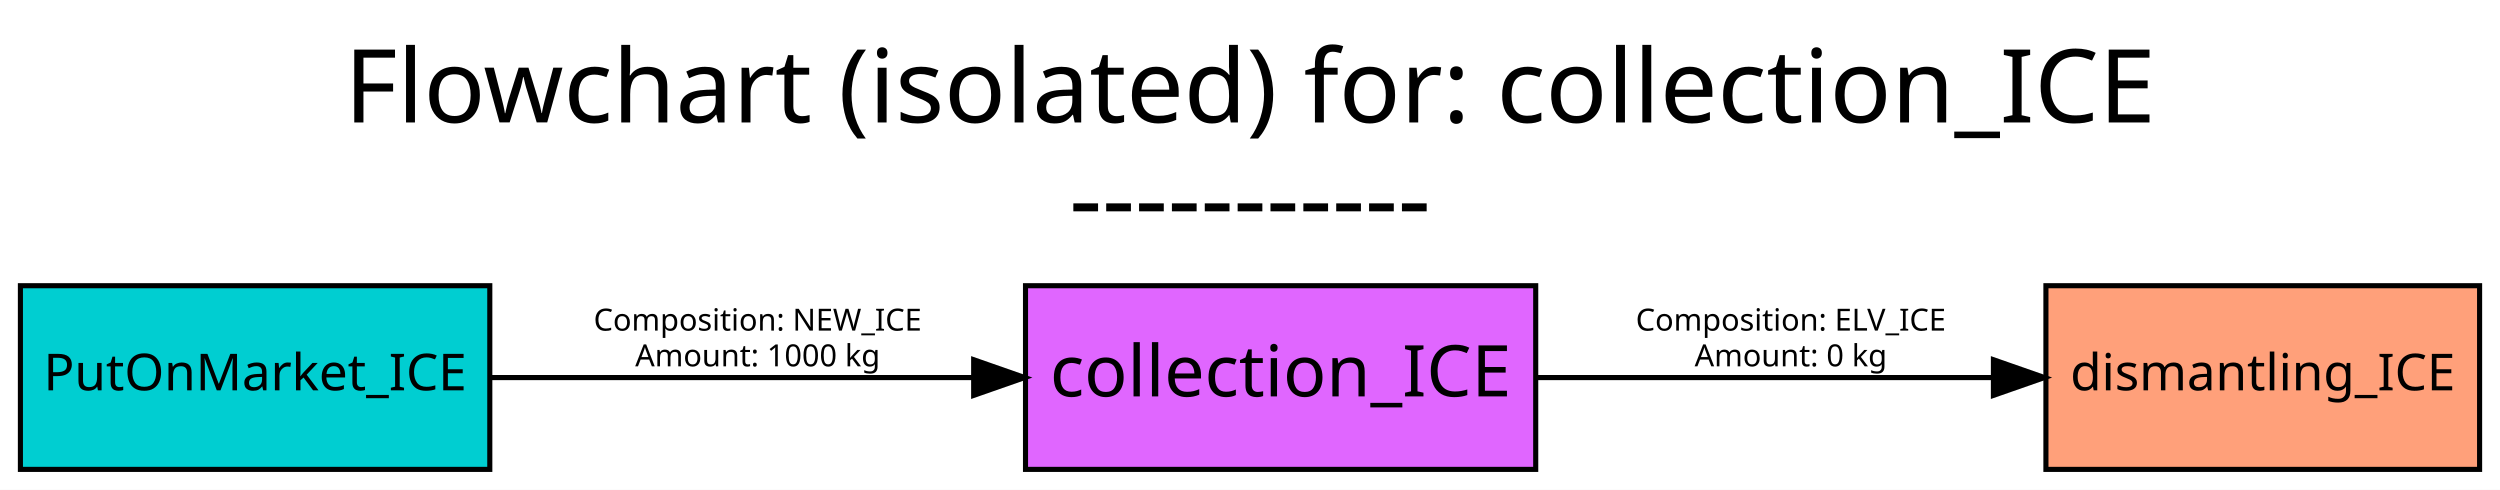
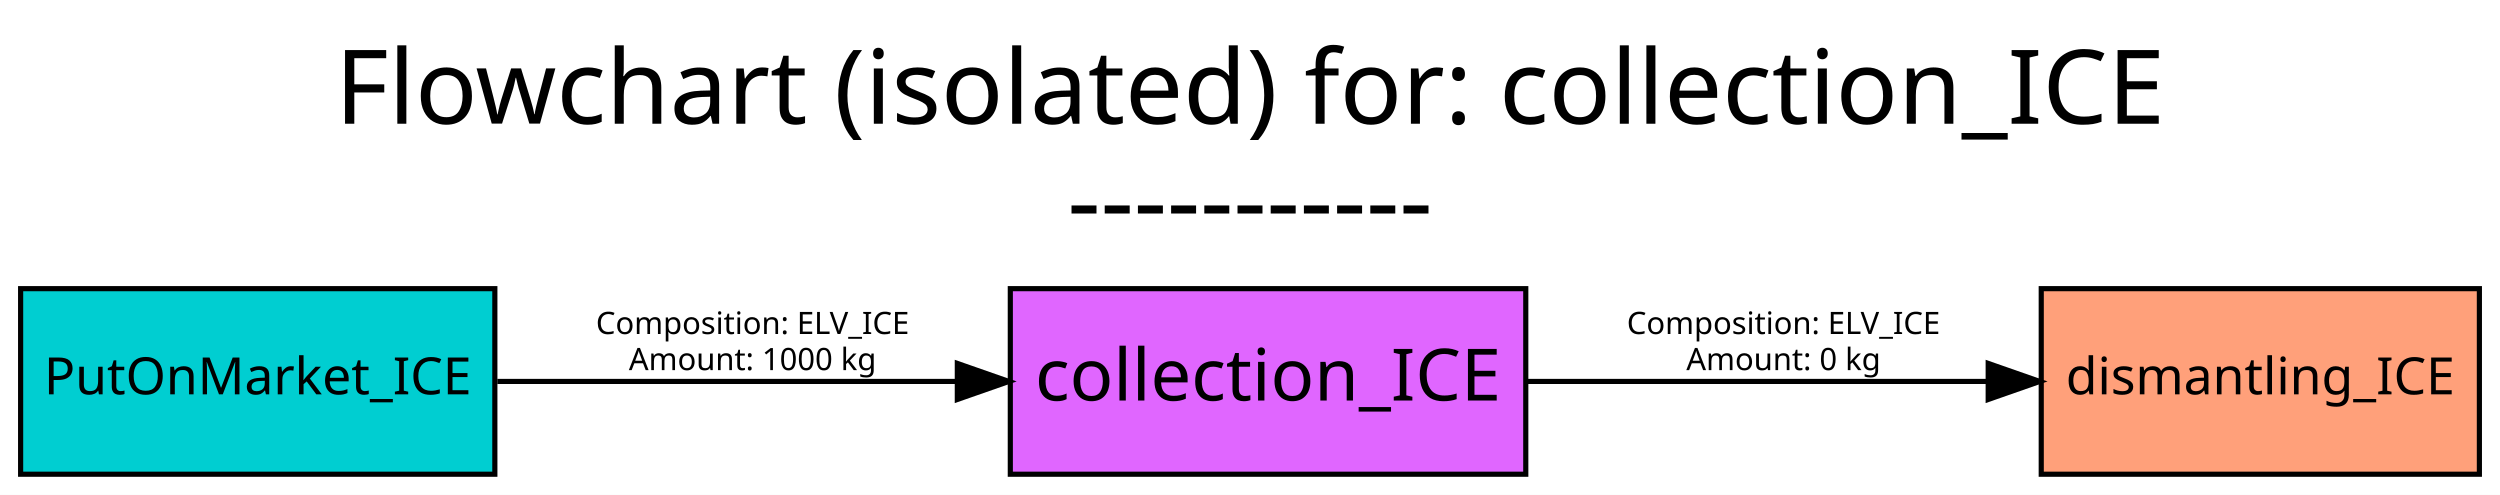
- <svg xmlns="http://www.w3.org/2000/svg" width="490pt" height="96pt" viewBox="0.00 0.00 490.00 96.00">
+ <svg xmlns="http://www.w3.org/2000/svg" width="485pt" height="96pt" viewBox="0.00 0.00 485.00 96.00">
  <g id="graph0" class="graph" transform="scale(1 1) rotate(0) translate(4 92)">
-     <polygon fill="white" stroke="transparent" points="-4,4 -4,-92 486,-92 486,4 -4,4" />
-     <text text-anchor="middle" x="241" y="-68" font-family="Cabin" font-size="20.00">Flowchart (isolated) for: collection_ICE</text>
-     <text text-anchor="middle" x="241" y="-46" font-family="Cabin" font-size="20.00">-----------</text>
+     <polygon fill="white" stroke="transparent" points="-4,4 -4,-92 481,-92 481,4 -4,4" />
+     <text text-anchor="middle" x="238.5" y="-68" font-family="Cabin" font-size="20.00">Flowchart (isolated) for: collection_ICE</text>
+     <text text-anchor="middle" x="238.5" y="-46" font-family="Cabin" font-size="20.00">-----------</text>
    <g id="node1" class="node">
-       <polygon fill="#e066ff" stroke="black" points="297,-36 197,-36 197,0 297,0 297,-36" />
-       <text text-anchor="middle" x="247" y="-14.3" font-family="Cabin" font-size="14.00">collection_ICE</text>
+       <polygon fill="#e066ff" stroke="black" points="292,-36 192,-36 192,0 292,0 292,-36" />
+       <text text-anchor="middle" x="242" y="-14.3" font-family="Cabin" font-size="14.00">collection_ICE</text>
    </g>
    <g id="node3" class="node">
-       <polygon fill="#ffa07a" stroke="black" points="482,-36 397,-36 397,0 482,0 482,-36" />
-       <text text-anchor="middle" x="439.5" y="-15.5" font-family="Cabin" font-size="10.00">dismantling_ICE</text>
+       <polygon fill="#ffa07a" stroke="black" points="477,-36 392,-36 392,0 477,0 477,-36" />
+       <text text-anchor="middle" x="434.5" y="-15.5" font-family="Cabin" font-size="10.00">dismantling_ICE</text>
    </g>
    <g id="edge2" class="edge">
-       <path fill="none" stroke="black" d="M297.06,-18C324.43,-18 358.51,-18 386.37,-18" />
-       <polygon fill="black" stroke="black" points="386.71,-21.5 396.71,-18 386.71,-14.5 386.71,-21.5" />
-       <text text-anchor="middle" x="347" y="-27.2" font-family="Cabin" font-size="6.00">Composition: ELV_ICE</text>
-       <text text-anchor="middle" x="347" y="-20.2" font-family="Cabin" font-size="6.00">Amount: 0 kg</text>
+       <path fill="none" stroke="black" d="M292.06,-18C319.43,-18 353.51,-18 381.37,-18" />
+       <polygon fill="black" stroke="black" points="381.71,-21.5 391.71,-18 381.71,-14.5 381.71,-21.5" />
+       <text text-anchor="middle" x="342" y="-27.2" font-family="Cabin" font-size="6.00">Composition: ELV_ICE</text>
+       <text text-anchor="middle" x="342" y="-20.2" font-family="Cabin" font-size="6.00">Amount: 0 kg</text>
    </g>
    <g id="node2" class="node">
      <polygon fill="darkturquoise" stroke="black" points="92,-36 0,-36 0,0 92,0 92,-36" />
      <text text-anchor="middle" x="46" y="-15.5" font-family="Cabin" font-size="10.00">PutOnMarket_ICE</text>
    </g>
    <g id="edge1" class="edge">
-       <path fill="none" stroke="black" d="M92.16,-18C120.18,-18 156.5,-18 186.81,-18" />
-       <polygon fill="black" stroke="black" points="186.84,-21.5 196.84,-18 186.84,-14.5 186.84,-21.5" />
-       <text text-anchor="middle" x="144.5" y="-27.2" font-family="Cabin" font-size="6.00">Composition: NEW_ICE</text>
-       <text text-anchor="middle" x="144.5" y="-20.2" font-family="Cabin" font-size="6.00">Amount: 1000 kg</text>
+       <path fill="none" stroke="black" d="M92.48,-18C119.02,-18 152.79,-18 181.43,-18" />
+       <polygon fill="black" stroke="black" points="181.72,-21.5 191.72,-18 181.72,-14.5 181.72,-21.5" />
+       <text text-anchor="middle" x="142" y="-27.2" font-family="Cabin" font-size="6.00">Composition: ELV_ICE</text>
+       <text text-anchor="middle" x="142" y="-20.2" font-family="Cabin" font-size="6.00">Amount: 1000 kg</text>
    </g>
  </g>
</svg>
